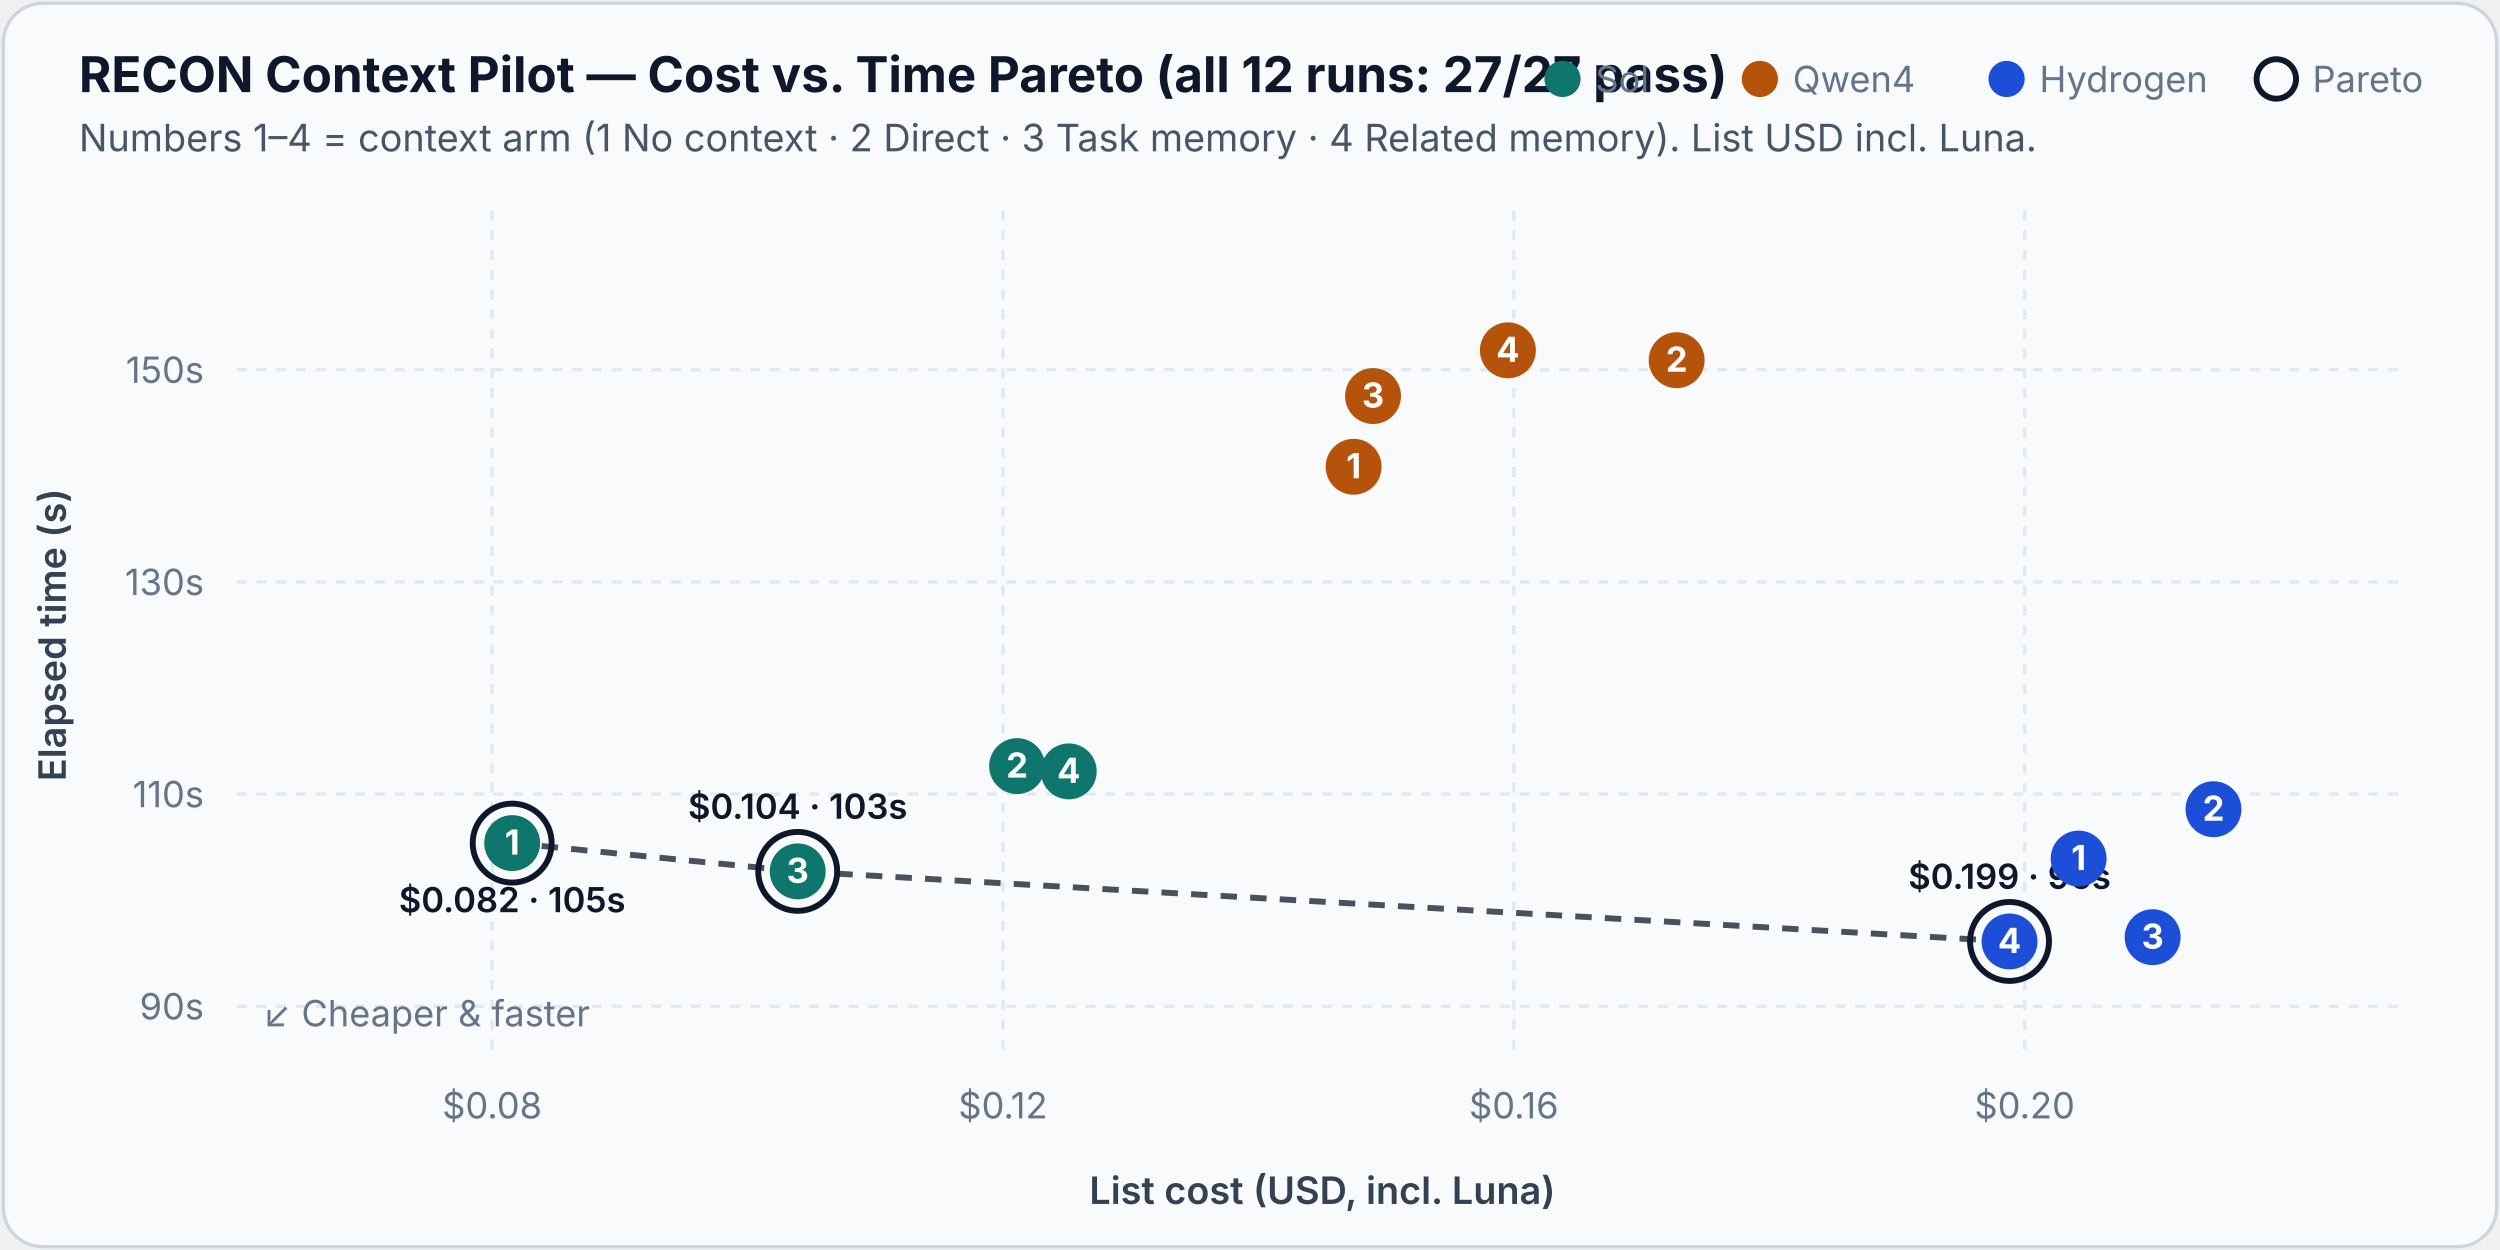
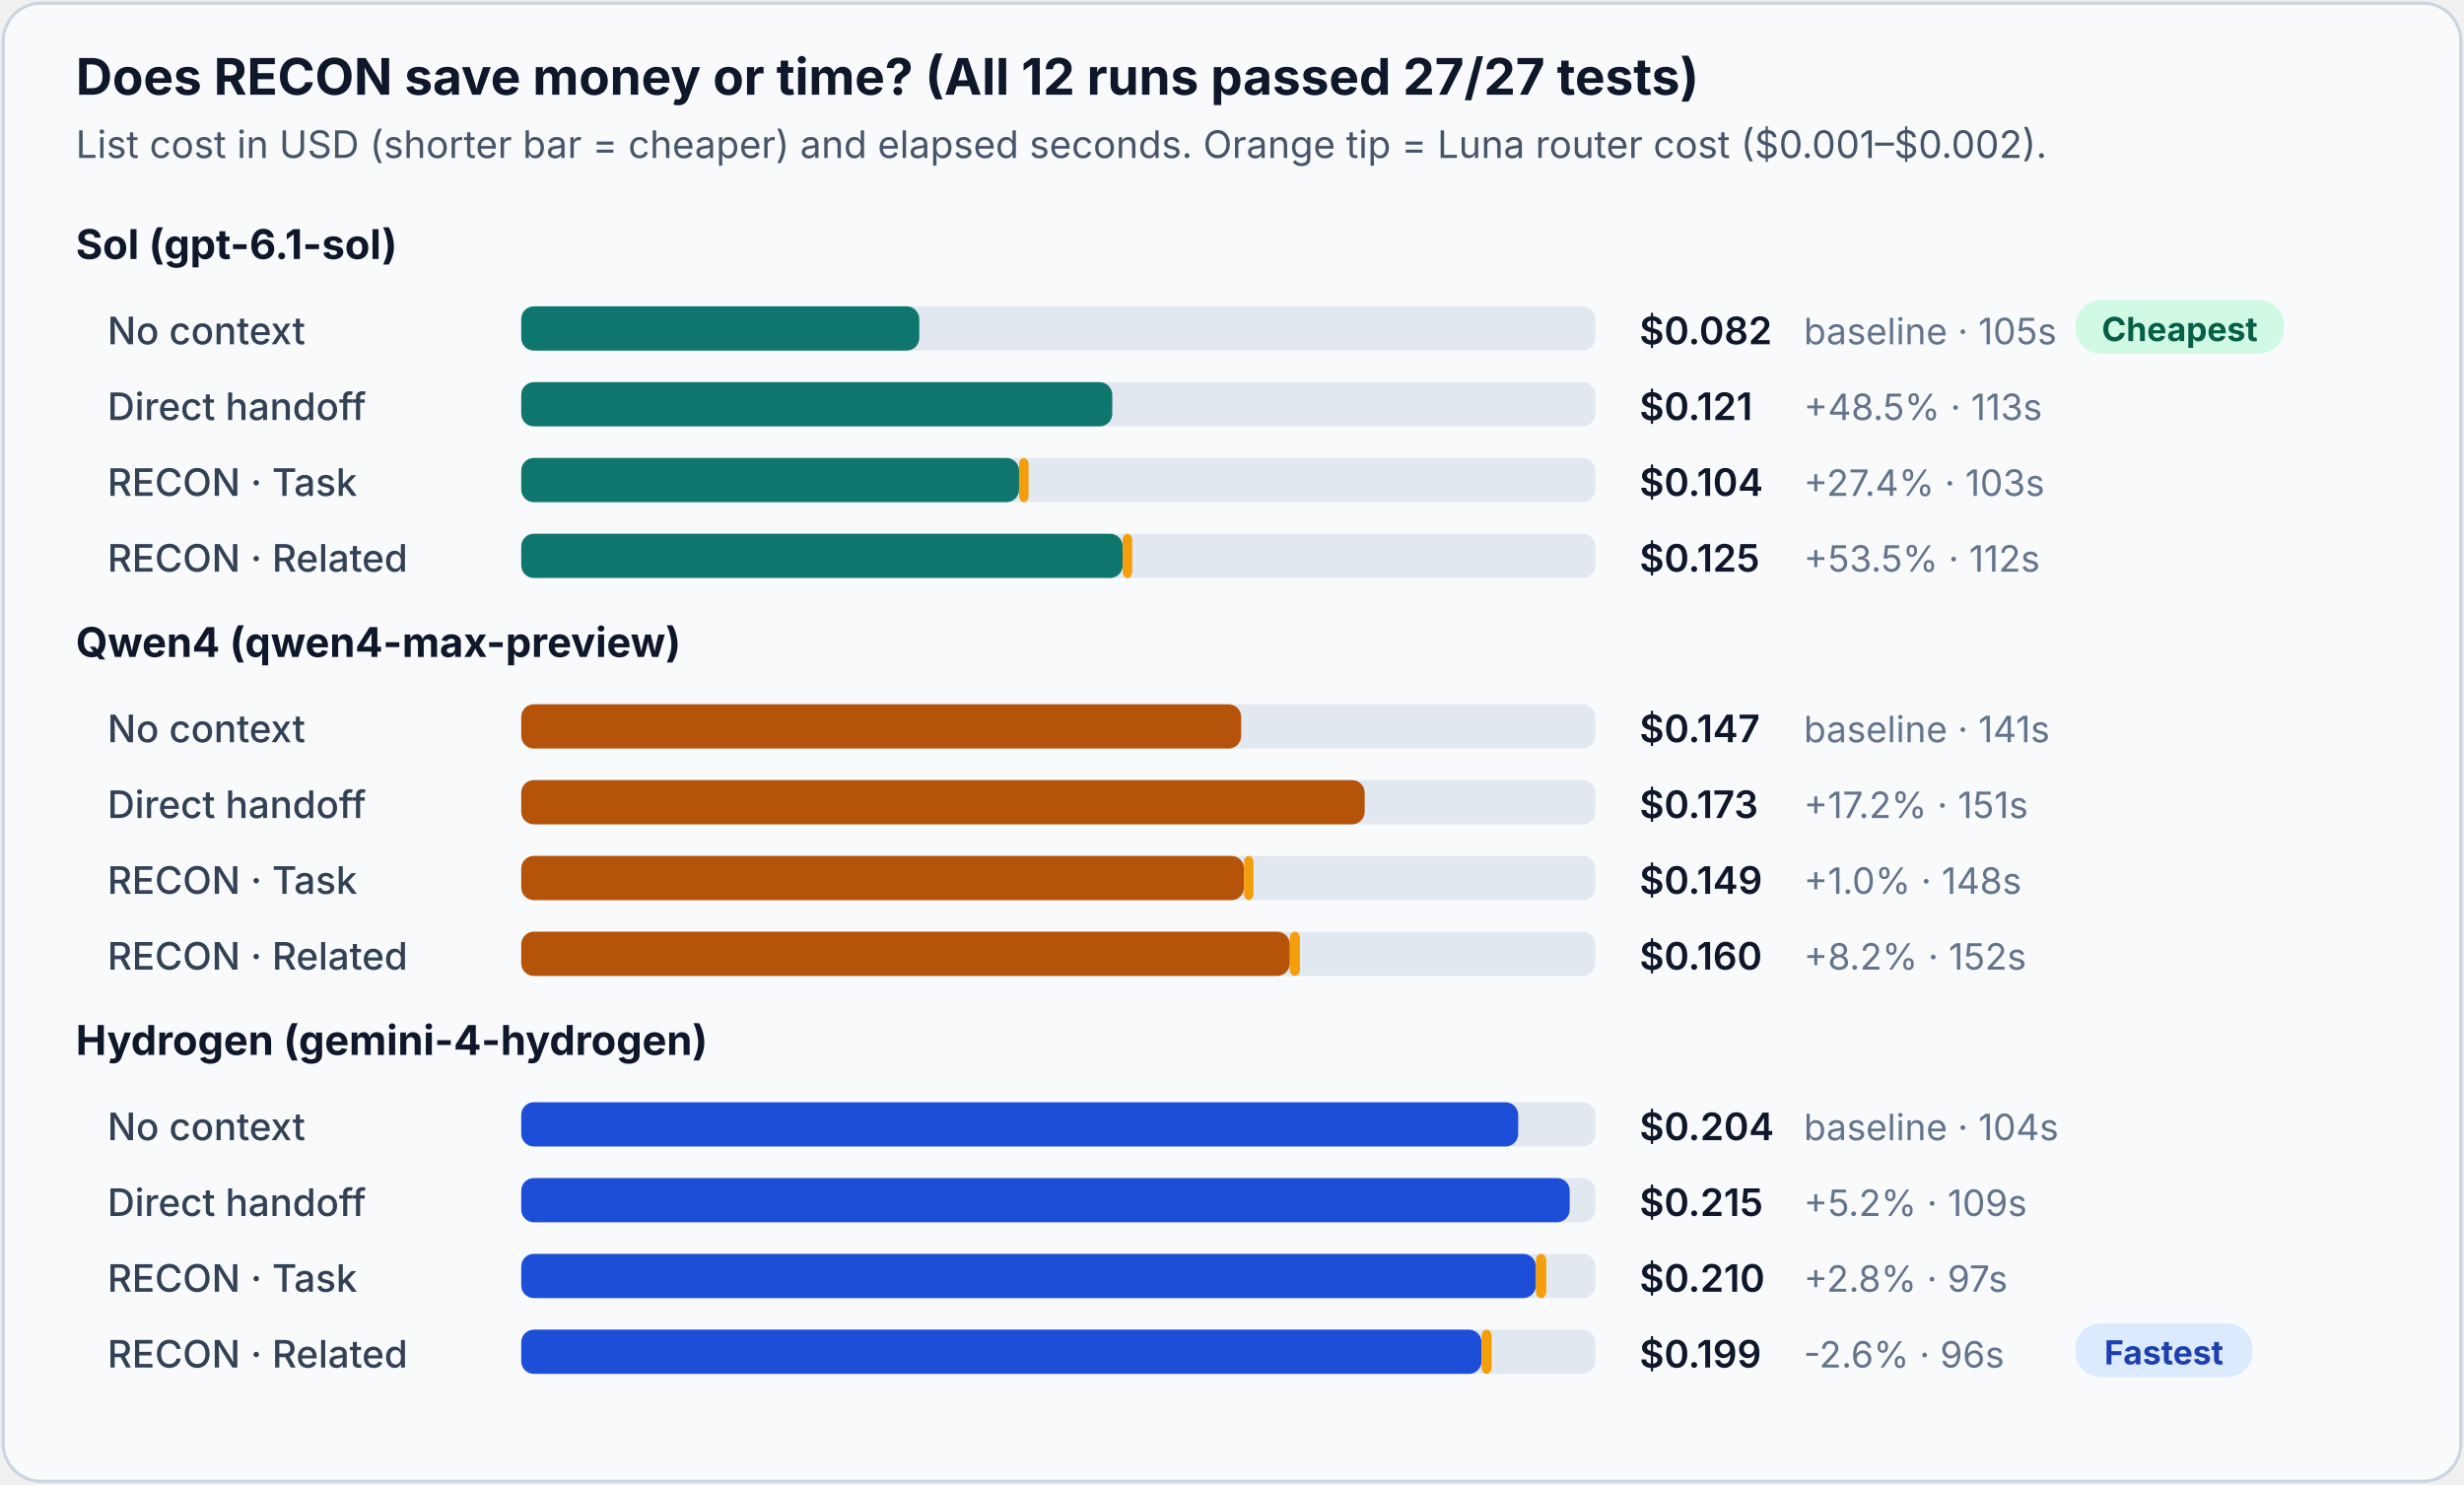
- <svg xmlns="http://www.w3.org/2000/svg" viewBox="0 0 760 380" width="760" height="380" role="img" aria-label="RECON Context Pilot Cost vs Time Pareto Frontier">
-   <style>
-   text { font-family: -apple-system, BlinkMacSystemFont, "Segoe UI", Inter, sans-serif; }
-   .title { font-size: 15px; font-weight: 700; fill: #0f172a; }
-   .sub { font-size: 11.5px; fill: #475569; }
-   .tick { font-size: 11px; fill: #64748b; }
-   .ax { font-size: 11.5px; font-weight: 600; fill: #334155; }
-   .dot-lbl { font-size: 10.5px; font-weight: 700; fill: #ffffff; }
-   .tag { font-size: 10.5px; font-weight: 600; fill: #0f172a; }
- </style>
-   <rect x="1" y="1" width="758" height="378" rx="12" fill="#f8fafc" stroke="#cbd5e1" />
-   <text class="title" x="24" y="28">RECON Context Pilot — Cost vs. Time Pareto (all 12 runs: 27/27 pass)</text>
-   <text class="sub" x="24" y="46">Numbers 1–4 = context arm (1 No context · 2 Direct · 3 Task memory · 4 Related memory). List USD incl. Luna.</text>
-   <circle cx="475" cy="24" r="5.5" fill="#0f766e" />
-   <text class="tick" x="485" y="28" fill="#0f172a">Sol</text>
-   <circle cx="535" cy="24" r="5.5" fill="#b45309" />
-   <text class="tick" x="545" y="28" fill="#0f172a">Qwen4</text>
-   <circle cx="610" cy="24" r="5.5" fill="#1d4ed8" />
-   <text class="tick" x="620" y="28" fill="#0f172a">Hydrogen</text>
-   <circle cx="692" cy="24" r="6" fill="none" stroke="#0f172a" stroke-width="1.8" />
-   <text class="tick" x="703" y="28" fill="#0f172a">Pareto</text>
-   <line x1="149.6" y1="64" x2="149.6" y2="322" stroke="#e2e8f0" stroke-dasharray="3 3" />
-   <text class="tick" x="149.6" y="340" text-anchor="middle">$0.08</text>
-   <line x1="304.9" y1="64" x2="304.9" y2="322" stroke="#e2e8f0" stroke-dasharray="3 3" />
-   <text class="tick" x="304.9" y="340" text-anchor="middle">$0.12</text>
-   <line x1="460.2" y1="64" x2="460.2" y2="322" stroke="#e2e8f0" stroke-dasharray="3 3" />
-   <text class="tick" x="460.2" y="340" text-anchor="middle">$0.16</text>
-   <line x1="615.5" y1="64" x2="615.5" y2="322" stroke="#e2e8f0" stroke-dasharray="3 3" />
-   <text class="tick" x="615.5" y="340" text-anchor="middle">$0.20</text>
-   <line x1="72" y1="305.9" x2="732" y2="305.9" stroke="#e2e8f0" stroke-dasharray="3 3" />
-   <text class="tick" x="62" y="309.9" text-anchor="end">90s</text>
-   <line x1="72" y1="241.4" x2="732" y2="241.4" stroke="#e2e8f0" stroke-dasharray="3 3" />
-   <text class="tick" x="62" y="245.4" text-anchor="end">110s</text>
-   <line x1="72" y1="176.9" x2="732" y2="176.9" stroke="#e2e8f0" stroke-dasharray="3 3" />
-   <text class="tick" x="62" y="180.9" text-anchor="end">130s</text>
-   <line x1="72" y1="112.4" x2="732" y2="112.4" stroke="#e2e8f0" stroke-dasharray="3 3" />
-   <text class="tick" x="62" y="116.4" text-anchor="end">150s</text>
-   <text class="ax" x="402.0" y="366" text-anchor="middle">List cost (USD, incl. Luna)</text>
-   <text class="ax" x="20" y="193.0" text-anchor="middle" transform="rotate(-90 20 193.0)">Elapsed time (s)</text>
-   <text class="tick" x="80" y="312">↙ Cheaper &amp; faster</text>
-   <polyline fill="none" stroke="#0f172a" stroke-width="1.8" stroke-dasharray="5 4" opacity="0.75" points="155.7,256.3 242.5,264.9 610.9,286.2" />
-   <circle cx="155.7" cy="256.3" r="12" fill="none" stroke="#0f172a" stroke-width="1.8" />
-   <circle cx="155.7" cy="256.3" r="8.5" fill="#0f766e" />
-   <text class="dot-lbl" x="155.7" y="259.8" text-anchor="middle">1</text>
-   <text class="tag" x="155.7" y="277.3" text-anchor="middle">$0.082 · 105s</text>
-   <circle cx="242.5" cy="264.9" r="12" fill="none" stroke="#0f172a" stroke-width="1.8" />
-   <circle cx="242.5" cy="264.9" r="8.5" fill="#0f766e" />
-   <text class="dot-lbl" x="242.5" y="268.4" text-anchor="middle">3</text>
-   <text class="tag" x="242.5" y="248.9" text-anchor="middle">$0.104 · 103s</text>
-   <circle cx="309.2" cy="232.9" r="8.5" fill="#0f766e" />
-   <text class="dot-lbl" x="309.2" y="236.4" text-anchor="middle">2</text>
-   <circle cx="324.9" cy="234.5" r="8.5" fill="#0f766e" />
-   <text class="dot-lbl" x="324.9" y="238.0" text-anchor="middle">4</text>
-   <circle cx="411.5" cy="141.9" r="8.5" fill="#b45309" />
-   <text class="dot-lbl" x="411.5" y="145.4" text-anchor="middle">1</text>
-   <circle cx="417.4" cy="120.4" r="8.5" fill="#b45309" />
-   <text class="dot-lbl" x="417.4" y="123.9" text-anchor="middle">3</text>
-   <circle cx="458.4" cy="106.5" r="8.5" fill="#b45309" />
-   <text class="dot-lbl" x="458.4" y="110.0" text-anchor="middle">4</text>
-   <circle cx="509.7" cy="109.5" r="8.5" fill="#b45309" />
-   <text class="dot-lbl" x="509.7" y="113.0" text-anchor="middle">2</text>
-   <circle cx="610.9" cy="286.2" r="12" fill="none" stroke="#0f172a" stroke-width="1.8" />
-   <circle cx="610.9" cy="286.2" r="8.5" fill="#1d4ed8" />
-   <text class="dot-lbl" x="610.9" y="289.7" text-anchor="middle">4</text>
-   <text class="tag" x="610.9" y="270.2" text-anchor="middle">$0.199 · 96s</text>
-   <circle cx="631.9" cy="261.0" r="8.5" fill="#1d4ed8" />
-   <text class="dot-lbl" x="631.9" y="264.5" text-anchor="middle">1</text>
-   <circle cx="654.4" cy="284.9" r="8.5" fill="#1d4ed8" />
-   <text class="dot-lbl" x="654.4" y="288.4" text-anchor="middle">3</text>
-   <circle cx="672.9" cy="246.0" r="8.5" fill="#1d4ed8" />
-   <text class="dot-lbl" x="672.9" y="249.5" text-anchor="middle">2</text>
+ <svg xmlns="http://www.w3.org/2000/svg" viewBox="0 0 780 470" width="780" height="470" role="img" aria-label="RECON Context Pilot Cost in USD and Time by Model and Condition">
+   <style>text{font-family:-apple-system,BlinkMacSystemFont,"Segoe UI",Inter,sans-serif}.title{font-size:16px;font-weight:700;fill:#0f172a}.sub{font-size:12px;fill:#475569}.mhead{font-size:13px;font-weight:700;fill:#0f172a}.arm{font-size:12px;font-weight:500;fill:#334155}.val{font-size:12px;font-weight:600;fill:#0f172a}.delta{font-size:11.5px;fill:#64748b}.badge{font-size:10.5px;font-weight:700;fill:#065f46}.badge-fast{font-size:10.5px;font-weight:700;fill:#1e40af}</style>
+   <rect x="1" y="1" width="778" height="468" rx="12" fill="#f8fafc" stroke="#cbd5e1" />
+   <text class="title" x="24" y="30">Does RECON save money or time? (All 12 runs passed 27/27 tests)</text>
+   <text class="sub" x="24" y="50">List cost in USD (shorter bar = cheaper) and elapsed seconds. Orange tip = Luna router cost ($0.001–$0.002).</text>
+   <text class="mhead" x="24" y="82">Sol (gpt-6.1-sol)</text>
+   <text class="arm" x="34" y="109">No context</text>
+   <rect x="165" y="97" width="340" height="14" rx="4" fill="#e2e8f0" />
+   <rect x="165" y="97" width="126.0" height="14" rx="4" fill="#0f766e" />
+   <text class="val" x="519" y="109">$0.082</text>
+   <text class="delta" x="571" y="109">baseline · 105s</text>
+   <rect x="657" y="95" width="66" height="17" rx="8" fill="#d1fae5" />
+   <text class="badge" x="690" y="108" text-anchor="middle">Cheapest</text>
+   <text class="arm" x="34" y="133">Direct handoff</text>
+   <rect x="165" y="121" width="340" height="14" rx="4" fill="#e2e8f0" />
+   <rect x="165" y="121" width="187.1" height="14" rx="4" fill="#0f766e" />
+   <text class="val" x="519" y="133">$0.121</text>
+   <text class="delta" x="571" y="133">+48.5% · 113s</text>
+   <text class="arm" x="34" y="157">RECON · Task</text>
+   <rect x="165" y="145" width="340" height="14" rx="4" fill="#e2e8f0" />
+   <rect x="165" y="145" width="157.6" height="14" rx="4" fill="#0f766e" />
+   <rect x="322.6" y="145" width="3.0" height="14" rx="2" fill="#f59e0b" />
+   <text class="val" x="519" y="157">$0.104</text>
+   <text class="delta" x="571" y="157">+27.4% · 103s</text>
+   <text class="arm" x="34" y="181">RECON · Related</text>
+   <rect x="165" y="169" width="340" height="14" rx="4" fill="#e2e8f0" />
+   <rect x="165" y="169" width="190.4" height="14" rx="4" fill="#0f766e" />
+   <rect x="355.4" y="169" width="3.0" height="14" rx="2" fill="#f59e0b" />
+   <text class="val" x="519" y="181">$0.125</text>
+   <text class="delta" x="571" y="181">+53.5% · 112s</text>
+   <text class="mhead" x="24" y="208">Qwen4 (qwen4-max-preview)</text>
+   <text class="arm" x="34" y="235">No context</text>
+   <rect x="165" y="223" width="340" height="14" rx="4" fill="#e2e8f0" />
+   <rect x="165" y="223" width="227.9" height="14" rx="4" fill="#b45309" />
+   <text class="val" x="519" y="235">$0.147</text>
+   <text class="delta" x="571" y="235">baseline · 141s</text>
+   <text class="arm" x="34" y="259">Direct handoff</text>
+   <rect x="165" y="247" width="340" height="14" rx="4" fill="#e2e8f0" />
+   <rect x="165" y="247" width="267.0" height="14" rx="4" fill="#b45309" />
+   <text class="val" x="519" y="259">$0.173</text>
+   <text class="delta" x="571" y="259">+17.2% · 151s</text>
+   <text class="arm" x="34" y="283">RECON · Task</text>
+   <rect x="165" y="271" width="340" height="14" rx="4" fill="#e2e8f0" />
+   <rect x="165" y="271" width="228.8" height="14" rx="4" fill="#b45309" />
+   <rect x="393.8" y="271" width="3.0" height="14" rx="2" fill="#f59e0b" />
+   <text class="val" x="519" y="283">$0.149</text>
+   <text class="delta" x="571" y="283">+1.0% · 148s</text>
+   <text class="arm" x="34" y="307">RECON · Related</text>
+   <rect x="165" y="295" width="340" height="14" rx="4" fill="#e2e8f0" />
+   <rect x="165" y="295" width="243.3" height="14" rx="4" fill="#b45309" />
+   <rect x="408.3" y="295" width="3.2" height="14" rx="2" fill="#f59e0b" />
+   <text class="val" x="519" y="307">$0.160</text>
+   <text class="delta" x="571" y="307">+8.2% · 152s</text>
+   <text class="mhead" x="24" y="334">Hydrogen (gemini-4-hydrogen)</text>
+   <text class="arm" x="34" y="361">No context</text>
+   <rect x="165" y="349" width="340" height="14" rx="4" fill="#e2e8f0" />
+   <rect x="165" y="349" width="315.6" height="14" rx="4" fill="#1d4ed8" />
+   <text class="val" x="519" y="361">$0.204</text>
+   <text class="delta" x="571" y="361">baseline · 104s</text>
+   <text class="arm" x="34" y="385">Direct handoff</text>
+   <rect x="165" y="373" width="340" height="14" rx="4" fill="#e2e8f0" />
+   <rect x="165" y="373" width="331.9" height="14" rx="4" fill="#1d4ed8" />
+   <text class="val" x="519" y="385">$0.215</text>
+   <text class="delta" x="571" y="385">+5.2% · 109s</text>
+   <text class="arm" x="34" y="409">RECON · Task</text>
+   <rect x="165" y="397" width="340" height="14" rx="4" fill="#e2e8f0" />
+   <rect x="165" y="397" width="321.2" height="14" rx="4" fill="#1d4ed8" />
+   <rect x="486.2" y="397" width="3.3" height="14" rx="2" fill="#f59e0b" />
+   <text class="val" x="519" y="409">$0.210</text>
+   <text class="delta" x="571" y="409">+2.8% · 97s</text>
+   <text class="arm" x="34" y="433">RECON · Related</text>
+   <rect x="165" y="421" width="340" height="14" rx="4" fill="#e2e8f0" />
+   <rect x="165" y="421" width="304.0" height="14" rx="4" fill="#1d4ed8" />
+   <rect x="469.0" y="421" width="3.2" height="14" rx="2" fill="#f59e0b" />
+   <text class="val" x="519" y="433">$0.199</text>
+   <text class="delta" x="571" y="433">-2.6% · 96s</text>
+   <rect x="657" y="419" width="56" height="17" rx="8" fill="#dbeafe" />
+   <text class="badge-fast" x="685" y="432" text-anchor="middle">Fastest</text>
</svg>
